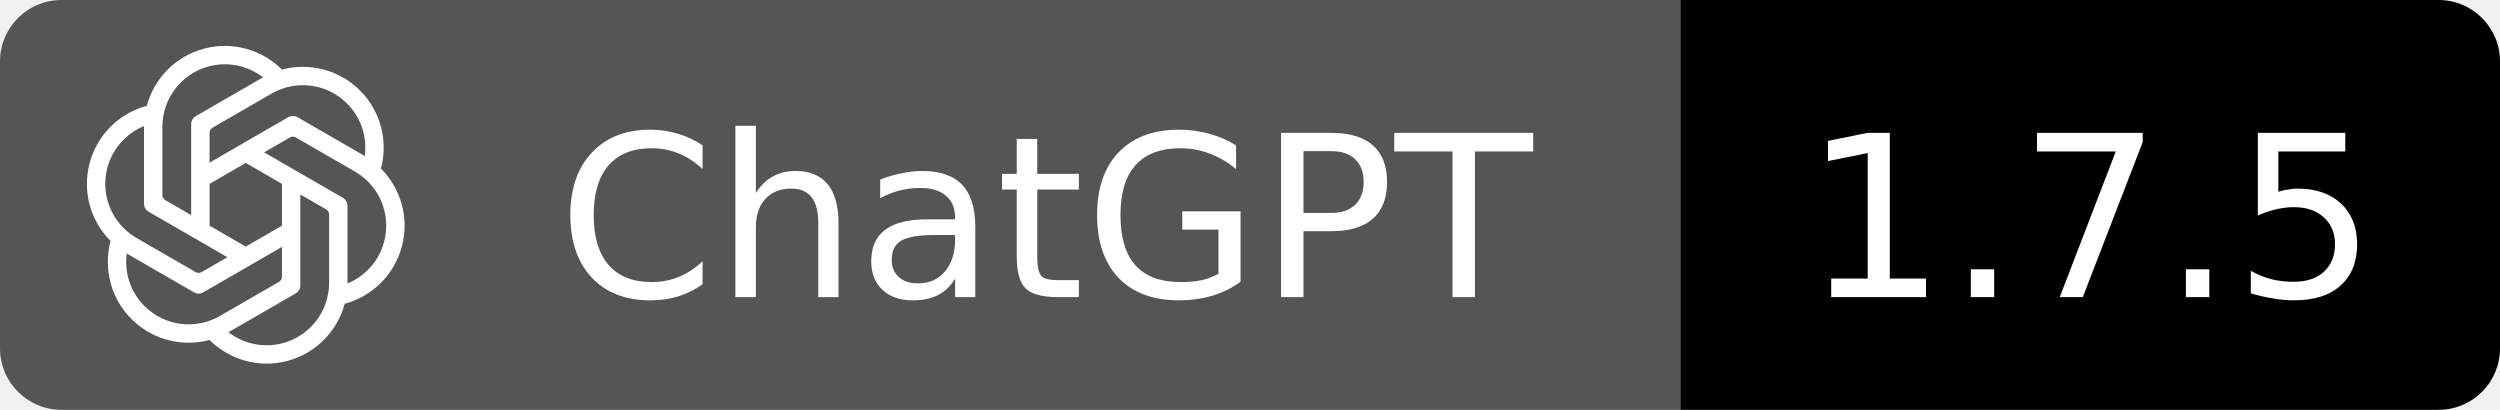
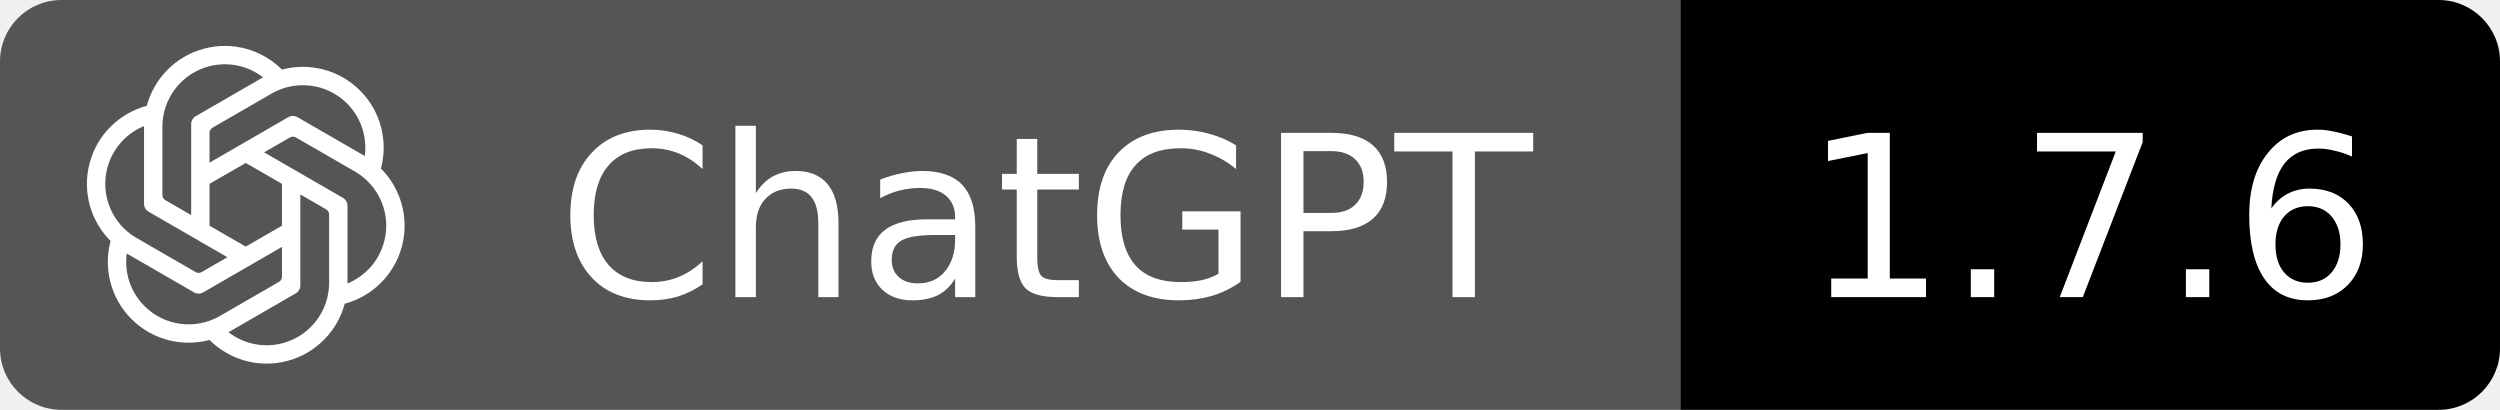
- <svg xmlns="http://www.w3.org/2000/svg" width="122" height="20" role="img" aria-label="ChatGPT plugin 1.7.5">
+ <svg xmlns="http://www.w3.org/2000/svg" width="122" height="20" role="img" aria-label="ChatGPT plugin 1.7.6">
  <clipPath id="r">
    <rect width="122" height="20" rx="3" />
  </clipPath>
  <g clip-path="url(#r)">
    <rect width="82" height="20" fill="#555" />
    <rect x="82" width="40" height="20" fill="#000" />
  </g>
  <svg x="4" y="2" width="16" height="16" viewBox="175 175 366 366" aria-hidden="true">
    <path d="M508.749 317.399C516.777 287.314 508.991 253.884 485.389 230.282C461.788 206.681 428.36 198.895 398.273 206.923C376.231 184.928 343.39 174.956 311.148 183.596C278.906 192.234 255.45 217.292 247.36 247.361C217.291 255.451 192.233 278.91 183.595 311.149C174.957 343.391 184.927 376.232 206.924 398.274C198.896 428.359 206.683 461.789 230.284 485.391C253.885 508.992 287.313 516.779 317.401 508.75C339.442 530.745 372.286 540.717 404.525 532.079C436.767 523.441 460.223 498.384 468.313 468.315C498.383 460.224 523.44 436.766 532.078 404.526C540.716 372.285 530.747 339.443 508.749 317.402V317.399ZM470.899 244.776C486.892 260.77 493.488 282.601 490.687 303.412L415.577 260.046C412.411 258.218 408.509 258.218 405.345 260.046L317.401 310.82V277.526C317.401 275.191 318.652 273.005 320.676 271.837L387.644 233.174C414.178 218.353 448.346 222.223 470.901 244.776H470.899ZM357.837 311.144L398.275 334.491V381.185L357.837 404.532L317.398 381.185V334.491L357.837 311.144ZM264.776 269.693C265.207 239.305 285.644 211.649 316.453 203.393C338.3 197.54 360.505 202.744 377.127 215.573L302.014 258.937C298.848 260.764 296.898 264.144 296.898 267.798V369.346L268.065 352.699C266.043 351.531 264.776 349.353 264.776 347.017V269.691V269.693ZM203.391 316.454C209.244 294.608 224.854 277.978 244.276 269.999V356.73C244.276 360.384 246.226 363.763 249.392 365.591L337.337 416.365L308.503 433.013C306.481 434.181 303.961 434.188 301.939 433.02L234.971 394.357C208.868 378.789 195.138 347.261 203.391 316.454ZM244.775 470.9C228.781 454.906 222.186 433.075 224.986 412.264L300.096 455.63C303.263 457.457 307.164 457.457 310.328 455.63L398.273 404.856V438.149C398.273 440.485 397.022 442.671 394.997 443.839L328.029 482.502C301.495 497.322 267.327 493.452 244.772 470.9H244.775ZM450.897 445.982C450.466 476.371 430.029 504.027 399.22 512.283C377.373 518.136 355.168 512.932 338.547 500.102L413.659 456.738C416.826 454.911 418.775 451.532 418.775 447.877V346.329L447.609 362.977C449.631 364.145 450.897 366.323 450.897 368.659V445.985V445.982ZM512.282 399.221C506.429 421.068 490.819 437.697 471.397 445.676V358.946C471.397 355.292 469.448 351.912 466.281 350.085L378.336 299.311L407.17 282.663C409.192 281.495 411.712 281.487 413.734 282.655L480.702 321.318C506.805 336.887 520.536 368.415 512.282 399.221Z" fill="#fff" />
  </svg>
  <g fill="#fff" text-anchor="middle" font-family="Verdana,Geneva,DejaVu Sans,sans-serif" font-size="11">
    <text x="51" y="14.5">ChatGPT</text>
-     <text x="102" y="14.5">1.7.5</text>
+     <text x="102" y="14.5">1.7.6</text>
  </g>
</svg>
